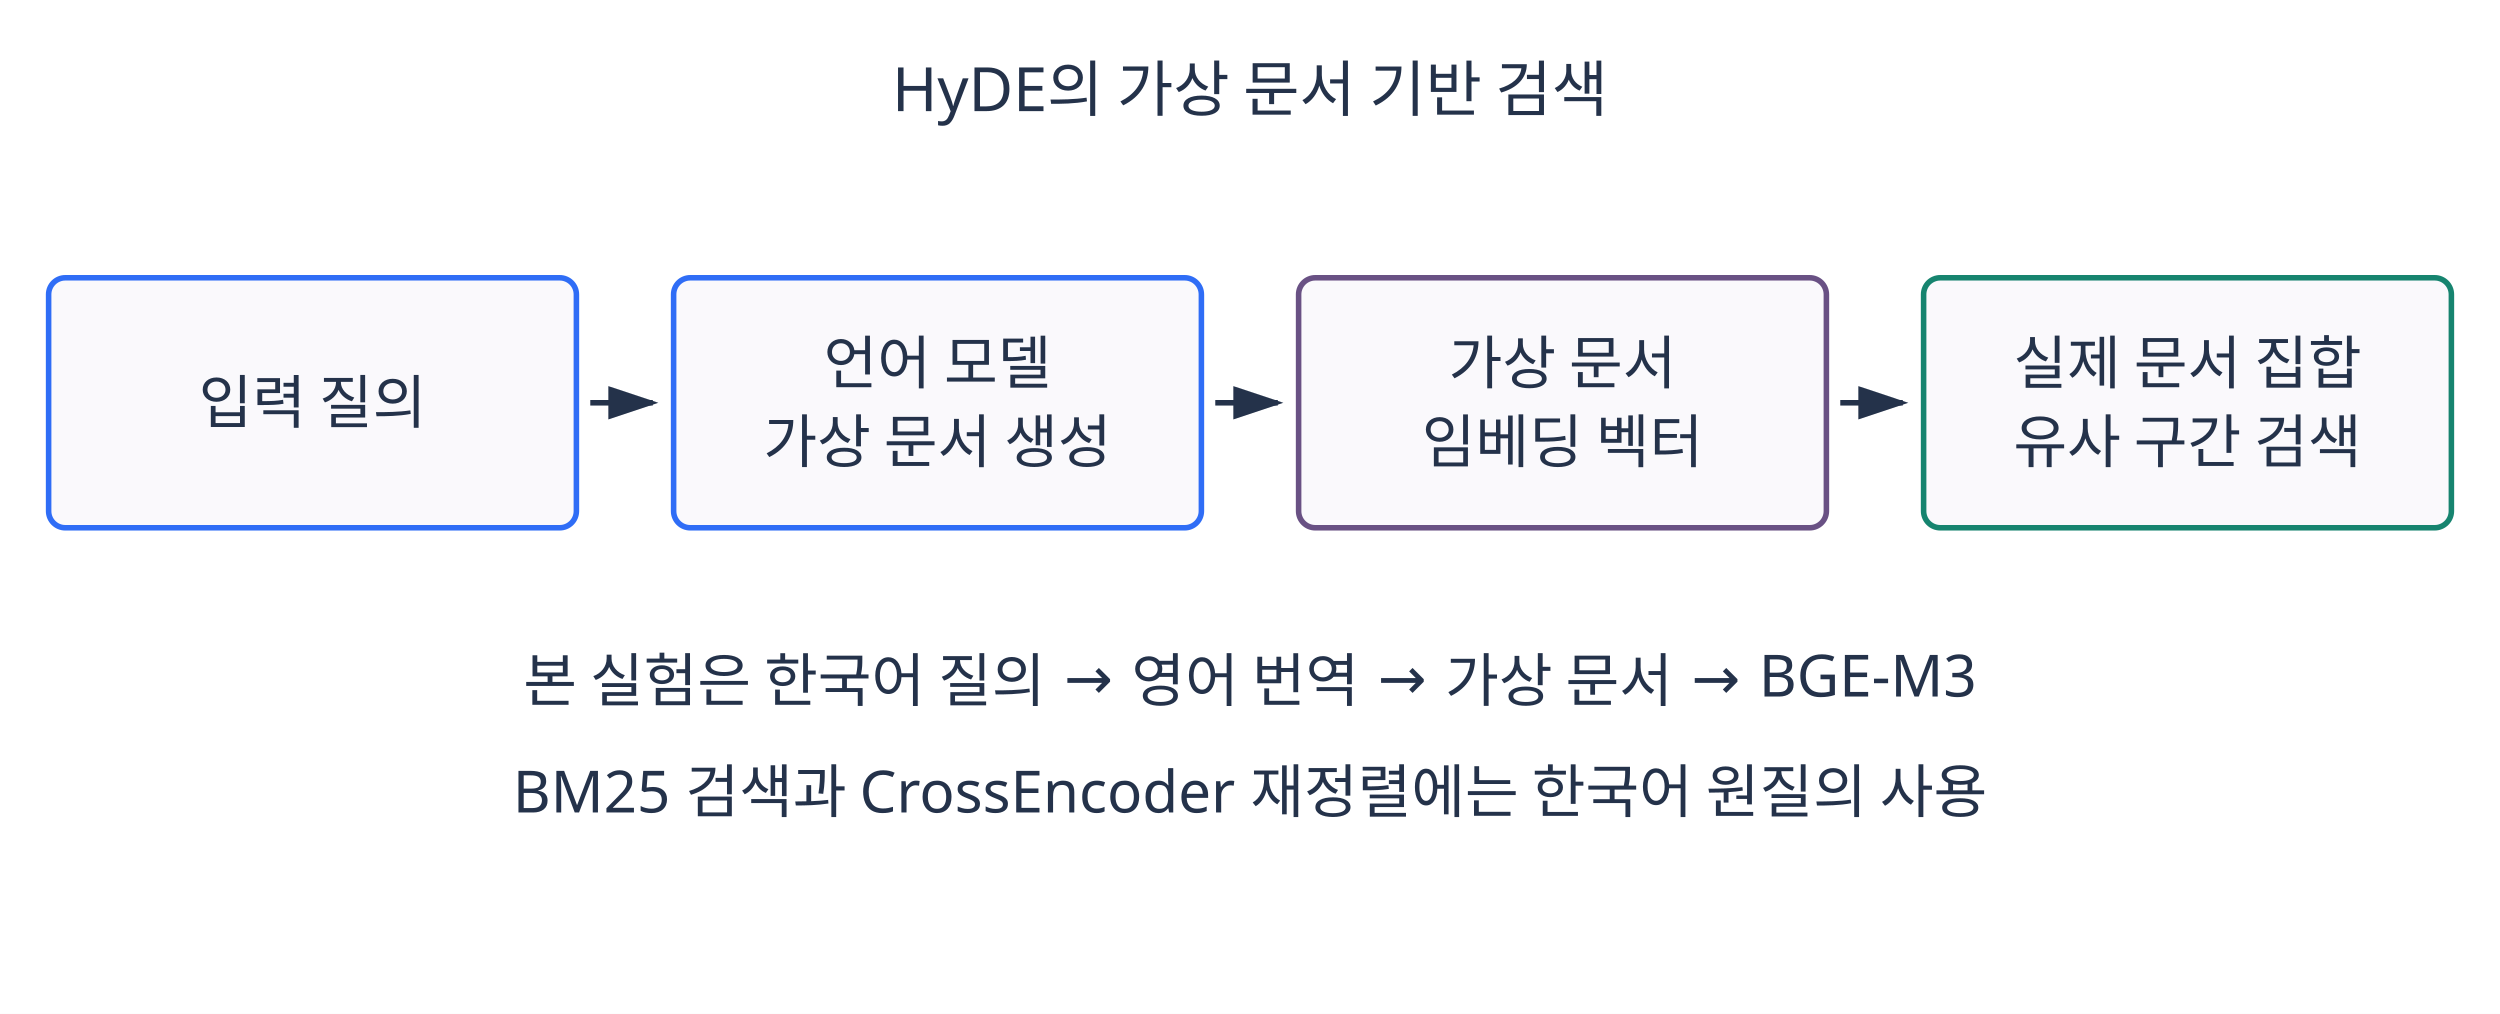
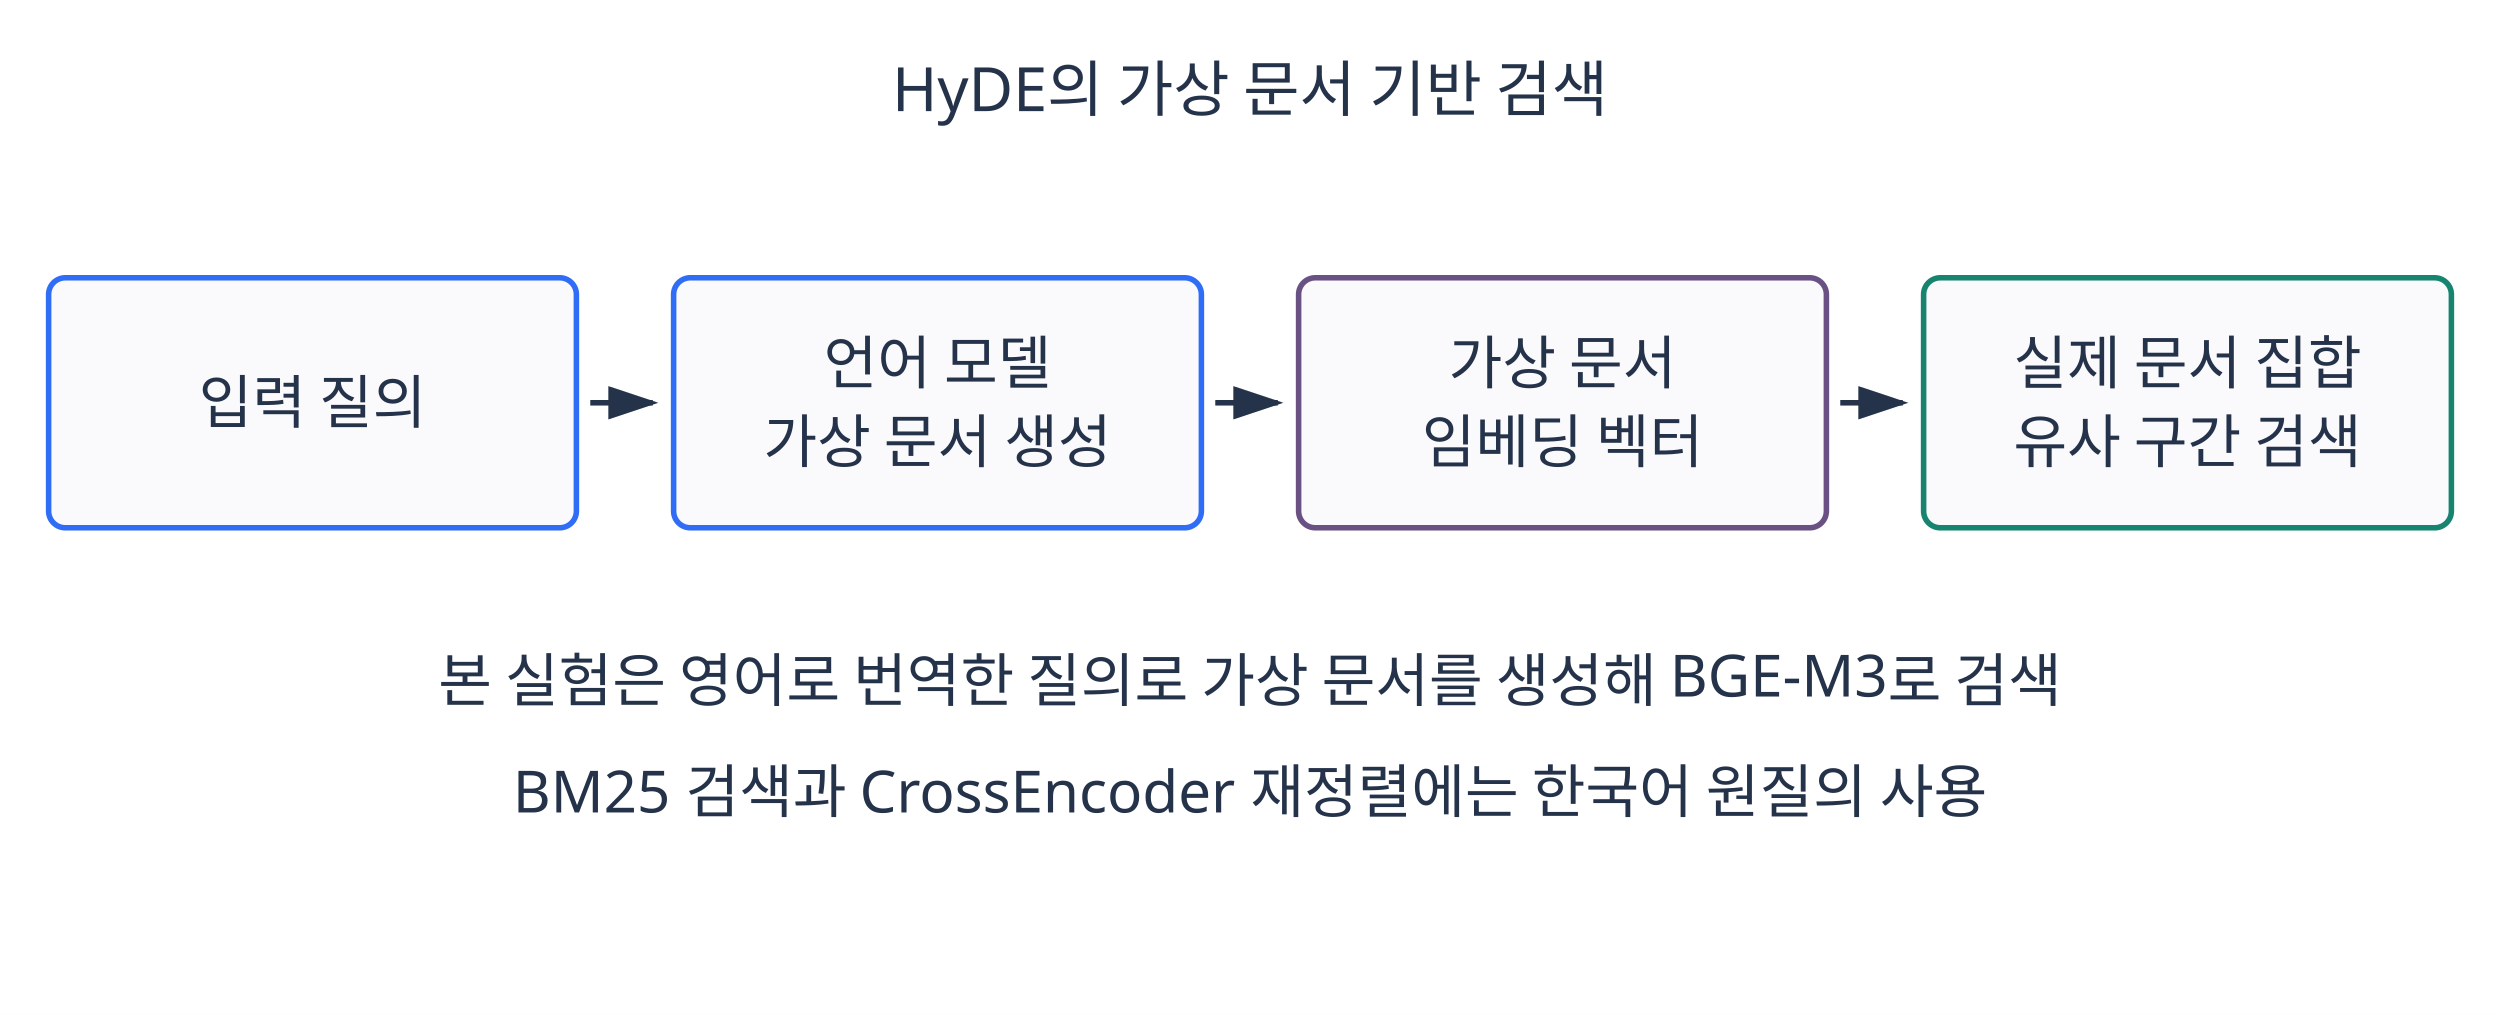
<svg xmlns="http://www.w3.org/2000/svg" width="159mm" height="64.483mm" viewBox="0 0 1800 730">
  <defs>
    <marker id="arrow" markerWidth="10" markerHeight="10" refX="8" refY="3" orient="auto">
      <path d="M0,0 L0,6 L9,3 z" fill="#24324A" />
    </marker>
  </defs>
  <rect width="100%" height="100%" fill="white" />
  <text x="900" y="80.0" font-family="Malgun Gothic" font-size="44" text-anchor="middle" fill="#24324A">HyDE의 가상 문서 기반 검색</text>
  <rect x="35" y="200" width="380" height="180" rx="12" fill="#FAF9FC" stroke="#2F6DF6" stroke-width="4" />
  <text x="225.0" y="304.7" font-family="Malgun Gothic" font-size="42" text-anchor="middle" fill="#24324A">입력 질의</text>
  <rect x="485" y="200" width="380" height="180" rx="12" fill="#FAF9FC" stroke="#2F6DF6" stroke-width="4" />
  <text x="675.0" y="276.35" font-family="Malgun Gothic" font-size="42" text-anchor="middle" fill="#24324A">언어 모델</text>
  <text x="675.0" y="333.05" font-family="Malgun Gothic" font-size="42" text-anchor="middle" fill="#24324A">가상 문서 생성</text>
  <rect x="935" y="200" width="380" height="180" rx="12" fill="#FAF9FC" stroke="#695184" stroke-width="4" />
  <text x="1125.0" y="276.35" font-family="Malgun Gothic" font-size="42" text-anchor="middle" fill="#24324A">가상 문서</text>
  <text x="1125.0" y="333.05" font-family="Malgun Gothic" font-size="42" text-anchor="middle" fill="#24324A">임베딩 벡터</text>
  <rect x="1385" y="200" width="380" height="180" rx="12" fill="#FAF9FC" stroke="#16846F" stroke-width="4" />
  <text x="1575.0" y="276.35" font-family="Malgun Gothic" font-size="42" text-anchor="middle" fill="#24324A">실제 문서 집합</text>
  <text x="1575.0" y="333.05" font-family="Malgun Gothic" font-size="42" text-anchor="middle" fill="#24324A">유사 구간 검색</text>
  <polyline points="425,290 470,290" fill="none" stroke="#24324A" stroke-width="4" marker-end="url(#arrow)" />
  <polyline points="875,290 920,290" fill="none" stroke="#24324A" stroke-width="4" marker-end="url(#arrow)" />
  <polyline points="1325,290 1370,290" fill="none" stroke="#24324A" stroke-width="4" marker-end="url(#arrow)" />
-   <text x="900" y="505.0" font-family="Malgun Gothic" font-size="42" text-anchor="middle" fill="#24324A">본 실험은 한국어 질의 → 영어 번역 → 가상 문서 → BGE-M3</text>
+   <text x="900" y="505.0" font-family="Malgun Gothic" font-size="42" text-anchor="middle" fill="#24324A">본 실험은 영어로 번역한 질의로 가상 문서를 생성해 BGE-M3로 검색</text>
  <text x="900" y="585.0" font-family="Malgun Gothic" font-size="42" text-anchor="middle" fill="#24324A">BM25 검색과 CrossEncoder 재정렬에는 한국어 원질의 사용</text>
</svg>
